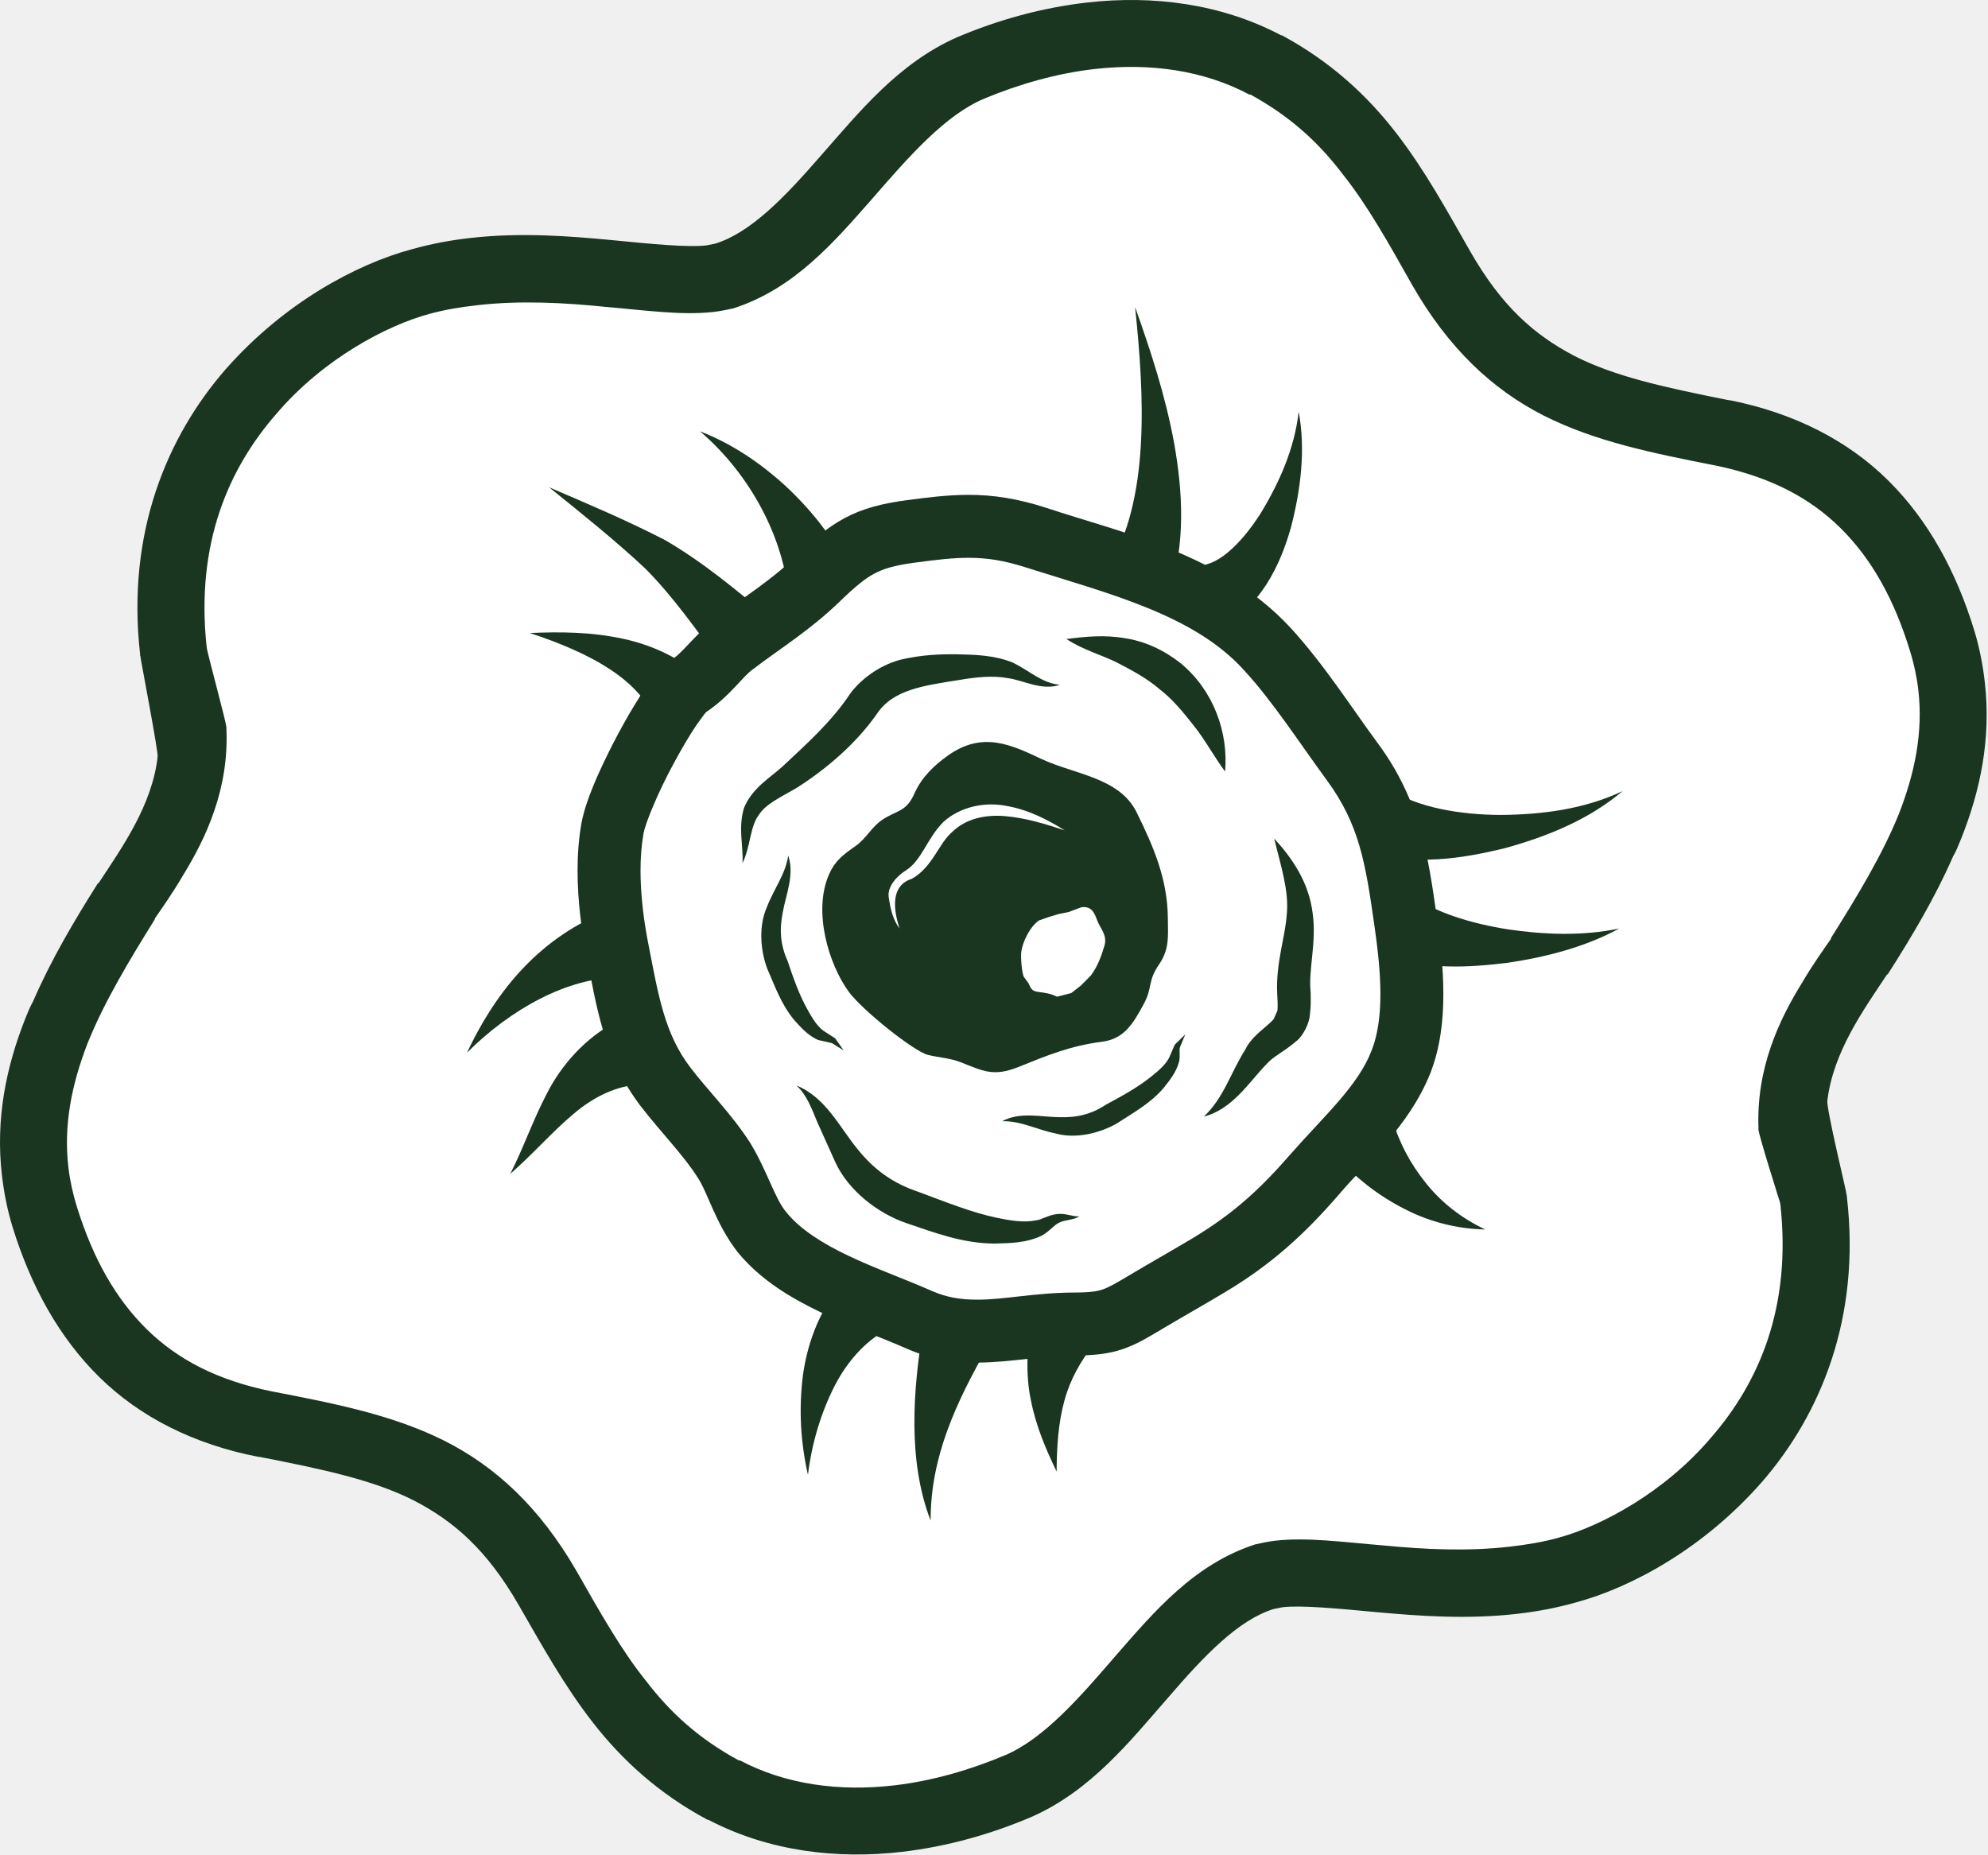
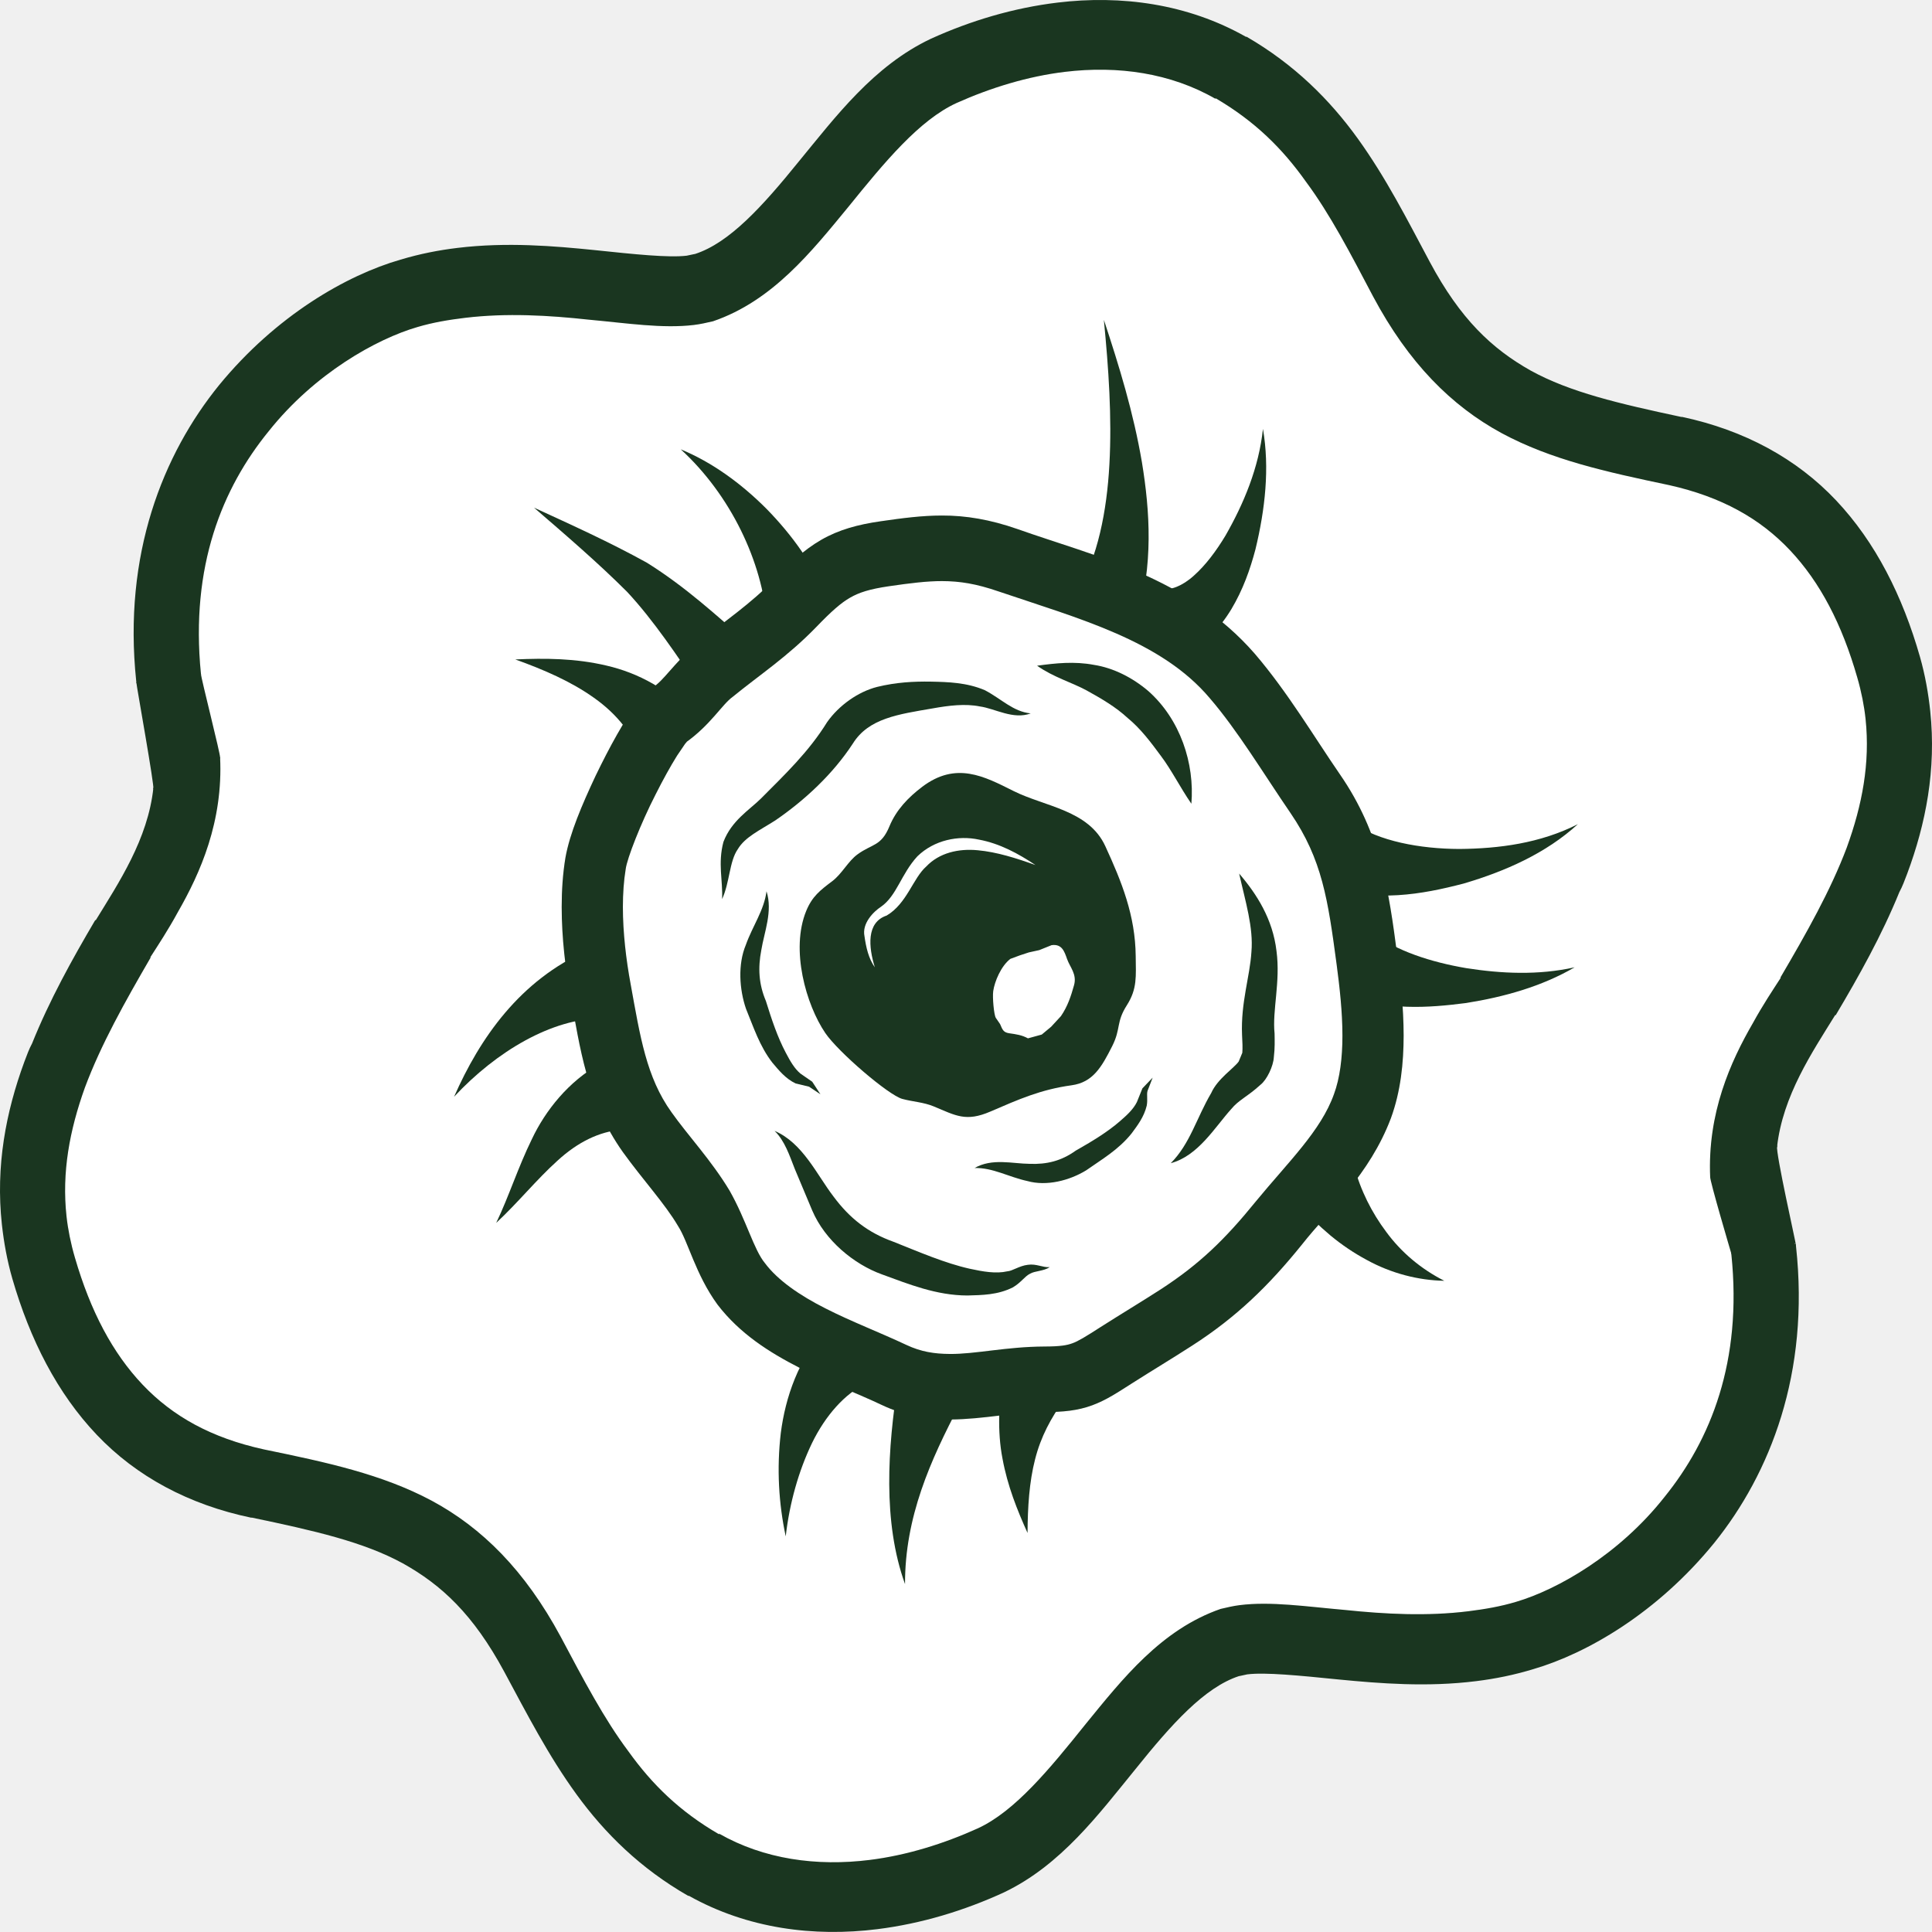
- <svg xmlns="http://www.w3.org/2000/svg" width="100%" height="100%" viewBox="0 0 1283 1197" version="1.1" xml:space="preserve" style="fill-rule:evenodd;clip-rule:evenodd;stroke-linecap:round;stroke-linejoin:round;stroke-miterlimit:1.5;">
-   <g transform="matrix(1,0,0,1,-594.462,-869.645)">
+ <svg xmlns="http://www.w3.org/2000/svg" width="100%" height="100%" viewBox="0 0 1197 1197" version="1.1" xml:space="preserve" style="fill-rule:evenodd;clip-rule:evenodd;stroke-linecap:round;stroke-linejoin:round;stroke-miterlimit:1.5;">
+   <g transform="matrix(0.933598,0,0,1,-554.988,-869.645)">
    <g>
      <path d="M1050.31,1329.17C1066.47,1318.18 1073.69,1306.05 1080.74,1301.35C1098.41,1287.87 1117.15,1276.44 1136.13,1258.15C1146.22,1248.36 1152.67,1243.08 1158.67,1239.9C1164.66,1236.71 1171.46,1234.61 1184.54,1232.83C1198.74,1230.9 1209.69,1229.66 1219.56,1229.67C1231.42,1229.7 1242.12,1231.24 1257.38,1236.15C1310.41,1252.95 1365.03,1266.42 1397.33,1302.24C1415.9,1322.36 1432.93,1348.91 1450.92,1373.43C1471.92,1402.15 1475.74,1427.08 1481.45,1466.88C1483.48,1481.15 1485.35,1496.68 1485.34,1511.26C1485.36,1524.99 1483.63,1537.74 1479.72,1547.54C1471.08,1570.25 1449.43,1589.52 1427.92,1613.95C1407.27,1637.72 1390.29,1653.01 1364.67,1668.53C1351.85,1676.24 1338.64,1683.65 1324.99,1691.76C1315.04,1697.76 1309.82,1700.7 1306.14,1701.89C1302.5,1703.13 1298.24,1703.88 1287.37,1703.91C1262.2,1704.02 1241.72,1708.66 1224.88,1708.51C1214.49,1708.48 1205.58,1707.13 1195.99,1702.93C1178.53,1695.26 1159.31,1688.41 1142.21,1680.27C1125.08,1672.2 1110.58,1662.83 1102.11,1652.27C1094.7,1643.93 1089.75,1625.65 1078.64,1607.34C1066.42,1588.37 1050.91,1573.08 1040.08,1558.76C1023.39,1537.08 1019.31,1511.95 1012.97,1479.38C1009.98,1464.39 1007.83,1447.42 1007.83,1431.6C1007.83,1423.25 1008.43,1415.22 1009.7,1408.07C1010.58,1401.56 1019.69,1379.78 1029.49,1361.93C1034.39,1352.82 1039.51,1344.2 1043.75,1337.87L1049.08,1330.53L1050.31,1329.17Z" style="fill:white;" />
      <path d="M740.029,1338.84C739.639,1334.65 728.369,1293.53 727.384,1287.73L727.878,1287.67L727.783,1286.83C720.742,1220.49 741.959,1172.06 772.842,1136.74C803.245,1101.05 844.296,1079.64 871.426,1072.29C881.864,1069.38 892.438,1067.77 903.059,1066.57C930.676,1063.46 958.827,1065.02 984.939,1067.67C1011.01,1069.91 1034.19,1073.32 1055.02,1070.98C1059.28,1070.5 1063.47,1069.59 1067.67,1068.68C1107.13,1056.07 1132.96,1025.62 1157.38,997.911C1181.75,969.784 1204.66,943.966 1229.3,933.449C1251.9,924.011 1276.49,916.941 1301.13,914.166C1336.41,910.194 1371.36,914.868 1401.13,930.882L1401.08,930.449C1427.21,944.726 1445.46,961.599 1461.12,982.205C1477.16,1002.35 1490.65,1026.65 1505.71,1053.35C1529.29,1094.59 1557.66,1121.09 1590.97,1137.99C1623.82,1154.51 1660.38,1162.01 1702.18,1170.21C1736.99,1177.49 1762.6,1190.95 1782.46,1210.65C1802.32,1230.37 1816.85,1256.27 1827.06,1289.54C1829.77,1298.28 1831.62,1307.11 1832.53,1315.17C1835.59,1342.38 1830.33,1368.35 1819.99,1394.9C1809.23,1421.5 1793.26,1447.83 1776.1,1475.15L1776.15,1475.58C1770.97,1483.03 1764.27,1492.4 1757.78,1503.46C1742.84,1527.52 1727.5,1559.36 1729.4,1599.17L1729.9,1599.15C1730.58,1604.01 1742.56,1641.97 1743.83,1645.99L1743.36,1646.05L1743.46,1646.89C1750.79,1713.2 1729.77,1761.72 1699.04,1797.17C1668.79,1832.99 1627.83,1854.57 1600.73,1862.04C1590.31,1864.99 1579.74,1866.65 1569.12,1867.89C1541.52,1871.12 1513.36,1869.68 1487.24,1867.14C1461.16,1865.02 1437.96,1861.7 1417.14,1864.13C1412.89,1864.63 1408.7,1865.56 1404.5,1866.48C1365.1,1879.26 1339.4,1909.83 1315.09,1937.63C1290.85,1965.86 1268.05,1991.78 1243.45,2002.4C1220.89,2011.93 1196.34,2019.11 1171.71,2021.99C1136.44,2026.11 1101.48,2021.59 1071.64,2005.7L1071.69,2006.13C1045.49,1991.97 1027.17,1975.17 1011.42,1954.63C995.299,1934.56 981.703,1910.31 966.531,1883.67C942.784,1842.54 914.296,1816.16 880.911,1799.4C848,1783.02 811.406,1775.68 769.57,1767.65C734.727,1760.53 709.058,1747.17 689.115,1727.55C669.171,1707.92 654.53,1682.09 644.187,1648.86C641.44,1640.13 639.55,1631.31 638.607,1623.25C635.428,1596.06 640.573,1570.06 650.802,1543.47C661.453,1516.82 677.313,1490.43 694.353,1463.03L694.303,1462.61C699.449,1455.13 706.106,1445.73 712.557,1434.65C727.385,1410.52 742.592,1378.62 740.523,1338.81L740.029,1338.84ZM1027.66,1295.47C1022.69,1298.74 1020.52,1301.48 1017.76,1304.66C1008.97,1315.44 999.043,1332.27 989.713,1350.32C980.53,1368.57 972.61,1385.95 969.711,1400.94C967.918,1411.04 967.213,1421.35 967.213,1431.6C967.222,1451.01 969.746,1470.29 973.123,1487.29C979.32,1517.85 983.664,1551.66 1007.81,1583.42C1021.06,1600.6 1035.75,1615.43 1044.4,1629.19C1051.2,1638.93 1056.01,1659.22 1070.61,1677.91C1085.47,1696.04 1105.26,1707.63 1124.8,1716.97C1144.37,1726.23 1164.18,1733.26 1179.57,1740.08C1195.24,1747.04 1210.75,1749.15 1224.88,1749.13C1248.04,1748.97 1267.85,1744.39 1287.37,1744.52C1299.79,1744.54 1309.74,1743.63 1319.38,1740.29C1328.98,1736.93 1336.13,1732.36 1345.78,1726.65C1358.81,1718.91 1372.07,1711.48 1385.63,1703.32C1414.96,1685.72 1436.46,1666.24 1458.64,1640.52C1476.79,1619.06 1503.35,1597.42 1517.51,1562.45C1524.07,1545.7 1525.93,1528.13 1525.96,1511.26C1525.95,1493.35 1523.77,1476.03 1521.67,1461.16C1516.18,1422.22 1511,1386.33 1483.63,1349.36C1466.68,1326.4 1449.13,1298.63 1427.25,1274.76C1382.73,1226.92 1319.83,1214.07 1269.92,1197.5C1251.52,1191.5 1235.4,1189.02 1219.56,1189.05C1206.35,1189.06 1193.62,1190.62 1179.1,1192.58C1163.78,1194.61 1151.09,1197.85 1139.49,1204.09C1127.89,1210.33 1118.65,1218.57 1107.88,1228.97C1092.85,1243.59 1075.99,1254.04 1056.22,1268.97C1041.43,1280.79 1034.71,1291.65 1027.66,1295.46L1027.66,1295.47Z" style="fill:white;" />
      <g transform="matrix(1,0,0,1,4.33997,16.5755)">
        <g>
          <g transform="matrix(8.6492,-0.973974,0.973974,8.6492,1845.5,1066.44)">
            <path d="M0,26.283C0,30.459 -1.229,34.192 -3.046,37.583C-3.292,38.024 -3.488,38.418 -3.782,38.81C-5.453,41.709 -7.516,44.411 -9.58,46.966L-9.629,46.966C-11.643,49.373 -14.247,52.221 -15.082,55.808L-17.292,57.577L-20.387,57.381C-20.092,52.811 -17.931,49.373 -15.917,46.818C-15.033,45.639 -14.148,44.656 -13.461,43.871L-13.461,43.822C-11.151,40.923 -8.989,38.123 -7.418,35.224C-5.896,32.326 -4.962,29.428 -4.962,26.283C-4.962,25.35 -5.06,24.318 -5.257,23.286C-5.994,19.356 -7.32,16.212 -9.334,13.706C-11.348,11.201 -14.099,9.335 -17.98,8.057C-22.647,6.583 -26.725,5.257 -30.262,2.948C-33.848,0.59 -36.747,-2.8 -38.908,-7.811C-40.284,-11.053 -41.512,-14.001 -43.084,-16.507C-44.607,-19.061 -46.474,-21.222 -49.274,-23.188L-49.274,-23.138C-52.467,-25.349 -56.397,-26.332 -60.476,-26.332C-63.325,-26.332 -66.223,-25.841 -68.925,-25.054C-71.873,-24.17 -74.821,-21.517 -77.964,-18.619C-81.109,-15.77 -84.449,-12.625 -89.116,-11.692C-89.608,-11.643 -90.098,-11.593 -90.59,-11.593C-92.998,-11.593 -95.601,-12.281 -98.549,-12.871C-101.496,-13.51 -104.69,-14.05 -107.883,-14.05C-109.111,-14.05 -110.339,-14.001 -111.568,-13.804C-114.76,-13.313 -119.722,-11.397 -123.652,-7.713C-127.632,-4.077 -130.677,1.179 -130.726,8.844L-130.726,8.941L-135.688,8.991L-135.688,8.844C-135.688,-0.245 -131.856,-6.976 -127.042,-11.397C-122.178,-15.819 -116.529,-18.078 -112.304,-18.717C-110.781,-18.963 -109.356,-19.061 -107.883,-19.061C-104.1,-19.061 -100.563,-18.373 -97.516,-17.735C-94.521,-17.096 -91.966,-16.555 -90.59,-16.555L-90,-16.604L-89.952,-16.604C-87.25,-17.096 -84.449,-19.405 -81.354,-22.255C-78.21,-25.104 -74.918,-28.395 -70.35,-29.82C-67.206,-30.753 -63.865,-31.294 -60.476,-31.294C-55.612,-31.294 -50.65,-30.114 -46.474,-27.265L-46.425,-27.265C-43.035,-24.906 -40.628,-22.107 -38.81,-19.11C-36.993,-16.113 -35.715,-12.969 -34.34,-9.776C-32.472,-5.453 -30.311,-3.095 -27.56,-1.228C-24.76,0.638 -21.125,1.867 -16.506,3.341L-16.457,3.341C-11.839,4.815 -8.106,7.271 -5.453,10.562C-2.8,13.854 -1.179,17.883 -0.344,22.353C-0.098,23.679 0,25.006 0,26.283" style="fill:rgb(26,54,32);fill-rule:nonzero;" />
          </g>
          <g transform="matrix(-8.64498,1.01077,-1.01077,-8.64498,617.937,1838.9)">
            <path d="M0,26.283C0,30.459 -1.229,34.192 -3.046,37.583C-3.292,38.024 -3.488,38.418 -3.782,38.81C-5.453,41.709 -7.516,44.411 -9.58,46.966L-9.629,46.966C-11.643,49.373 -14.247,52.221 -15.082,55.808L-17.292,57.577L-20.387,57.381C-20.092,52.811 -17.931,49.373 -15.917,46.818C-15.033,45.639 -14.148,44.656 -13.461,43.871L-13.461,43.822C-11.151,40.923 -8.989,38.123 -7.418,35.224C-5.896,32.326 -4.962,29.428 -4.962,26.283C-4.962,25.35 -5.06,24.318 -5.257,23.286C-5.994,19.356 -7.32,16.212 -9.334,13.706C-11.348,11.201 -14.099,9.335 -17.98,8.057C-22.647,6.583 -26.725,5.257 -30.262,2.948C-33.848,0.59 -36.747,-2.8 -38.908,-7.811C-40.284,-11.053 -41.512,-14.001 -43.084,-16.507C-44.607,-19.061 -46.474,-21.222 -49.274,-23.188L-49.274,-23.138C-52.467,-25.349 -56.397,-26.332 -60.476,-26.332C-63.325,-26.332 -66.223,-25.841 -68.925,-25.054C-71.873,-24.17 -74.821,-21.517 -77.964,-18.619C-81.109,-15.77 -84.449,-12.625 -89.116,-11.692C-89.608,-11.643 -90.098,-11.593 -90.59,-11.593C-92.998,-11.593 -95.601,-12.281 -98.549,-12.871C-101.496,-13.51 -104.69,-14.05 -107.883,-14.05C-109.111,-14.05 -110.339,-14.001 -111.568,-13.804C-114.76,-13.313 -119.722,-11.397 -123.652,-7.713C-127.632,-4.077 -130.677,1.179 -130.726,8.844L-130.726,8.941L-135.688,8.991L-135.688,8.844C-135.688,-0.245 -131.856,-6.976 -127.042,-11.397C-122.178,-15.819 -116.529,-18.078 -112.304,-18.717C-110.781,-18.963 -109.356,-19.061 -107.883,-19.061C-104.1,-19.061 -100.563,-18.373 -97.516,-17.735C-94.521,-17.096 -91.966,-16.555 -90.59,-16.555L-90,-16.604L-89.952,-16.604C-87.25,-17.096 -84.449,-19.405 -81.354,-22.255C-78.21,-25.104 -74.918,-28.395 -70.35,-29.82C-67.206,-30.753 -63.865,-31.294 -60.476,-31.294C-55.612,-31.294 -50.65,-30.114 -46.474,-27.265L-46.425,-27.265C-43.035,-24.906 -40.628,-22.107 -38.81,-19.11C-36.993,-16.113 -35.715,-12.969 -34.34,-9.776C-32.472,-5.453 -30.311,-3.095 -27.56,-1.228C-24.76,0.638 -21.125,1.867 -16.506,3.341L-16.457,3.341C-11.839,4.815 -8.106,7.271 -5.453,10.562C-2.8,13.854 -1.179,17.883 -0.344,22.353C-0.098,23.679 0,25.006 0,26.283" style="fill:rgb(26,54,32);fill-rule:nonzero;" />
          </g>
          <path d="M1781.39,1624.34C1781.81,1624.43 1767.69,1566.68 1768.99,1563.08C1769.62,1561.35 1726.23,1580.8 1725.55,1582.09C1724.89,1583.34 1739.6,1629.76 1739.6,1629.76C1739.6,1629.76 1780.96,1624.25 1781.39,1624.34Z" style="fill:rgb(26,54,32);fill-opacity:0;stroke:rgb(26,54,32);stroke-width:1px;" />
          <path d="M735.683,1322.58C735.147,1323.87 692.321,1341.74 692.352,1341.71C693.377,1340.93 681.113,1277.32 681.142,1276.1C681.183,1274.4 722.982,1268 722.975,1270.59C722.968,1273.18 736.219,1321.29 735.683,1322.58Z" style="fill:rgb(26,54,32);" />
        </g>
        <path d="M1781.39,1624.34C1780.96,1624.25 1739.6,1629.76 1739.6,1629.76C1739.6,1629.76 1724.89,1583.34 1725.55,1582.09C1726.23,1580.8 1769.62,1561.35 1768.99,1563.08C1767.69,1566.68 1781.81,1624.43 1781.39,1624.34Z" style="fill:rgb(26,54,32);" />
        <path d="M735.683,1322.58C736.219,1321.29 722.968,1273.18 722.975,1270.59C722.982,1268 681.183,1274.4 681.142,1276.1C681.113,1277.32 693.377,1340.93 692.352,1341.71C692.321,1341.74 735.147,1323.87 735.683,1322.58Z" style="fill:none;stroke:rgb(26,54,32);stroke-width:1px;" />
      </g>
      <g transform="matrix(8.70387,0,0,8.70387,1038.44,1625.48)">
        <path d="M0,-35.937L1.236,-33.958C3.183,-35.242 4.032,-36.688 4.86,-37.24C6.891,-38.789 9.044,-40.101 11.224,-42.203C12.383,-43.328 13.125,-43.935 13.814,-44.3C14.502,-44.666 15.283,-44.907 16.786,-45.112C18.417,-45.334 19.675,-45.476 20.809,-45.475C22.172,-45.471 23.402,-45.295 25.155,-44.731C31.247,-42.8 37.523,-41.253 41.234,-37.138C43.367,-34.826 45.324,-31.775 47.391,-28.958C49.804,-25.658 50.242,-22.794 50.898,-18.222C51.132,-16.582 51.346,-14.798 51.345,-13.123C51.348,-11.545 51.149,-10.081 50.7,-8.954C49.707,-6.345 47.22,-4.132 44.748,-1.325C42.376,1.406 40.425,3.163 37.482,4.946C36.009,5.832 34.491,6.683 32.923,7.615C31.779,8.304 31.18,8.642 30.757,8.779C30.339,8.922 29.849,9.008 28.6,9.011C25.708,9.024 23.356,9.557 21.421,9.539C20.227,9.536 19.203,9.381 18.101,8.898C16.096,8.017 13.887,7.23 11.923,6.295C9.955,5.368 8.288,4.291 7.316,3.078C6.464,2.12 5.895,0.02 4.619,-2.084C3.215,-4.263 1.433,-6.02 0.189,-7.666C-1.729,-10.156 -2.198,-13.043 -2.926,-16.786C-3.27,-18.508 -3.517,-20.457 -3.517,-22.275C-3.517,-23.235 -3.448,-24.157 -3.302,-24.979C-3.201,-25.726 -2.154,-28.229 -1.028,-30.279C-0.465,-31.326 0.123,-32.317 0.61,-33.044L1.223,-33.887L1.376,-34.057L1.263,-34.172L1.365,-34.05L1.376,-34.057L1.263,-34.172L1.365,-34.05L0.609,-34.962L1.236,-33.958L1.365,-34.05L0.609,-34.962L1.236,-33.958L0,-35.937L-1.237,-37.916C-1.809,-37.54 -2.058,-37.225 -2.375,-36.859C-3.385,-35.621 -4.526,-33.687 -5.598,-31.613C-6.653,-29.517 -7.563,-27.52 -7.896,-25.798C-8.102,-24.637 -8.183,-23.453 -8.183,-22.275C-8.182,-20.045 -7.892,-17.83 -7.504,-15.877C-6.792,-12.366 -6.293,-8.481 -3.519,-4.832C-1.997,-2.858 -0.309,-1.155 0.685,0.426C1.466,1.546 2.019,3.877 3.696,6.024C5.404,8.107 7.677,9.438 9.922,10.511C12.171,11.575 14.447,12.383 16.215,13.167C18.015,13.966 19.797,14.209 21.421,14.206C24.082,14.188 26.357,13.662 28.6,13.677C30.027,13.679 31.17,13.575 32.278,13.191C33.381,12.805 34.202,12.28 35.311,11.624C36.808,10.734 38.332,9.881 39.89,8.943C43.259,6.921 45.729,4.683 48.278,1.728C50.363,-0.737 53.414,-3.224 55.041,-7.241C55.795,-9.166 56.009,-11.184 56.012,-13.123C56.011,-15.181 55.761,-17.17 55.519,-18.879C54.889,-23.353 54.293,-27.476 51.149,-31.724C49.202,-34.361 47.185,-37.552 44.671,-40.295C39.556,-45.791 32.33,-47.268 26.595,-49.171C24.481,-49.861 22.629,-50.146 20.809,-50.142C19.292,-50.141 17.829,-49.962 16.161,-49.737C14.401,-49.503 12.943,-49.131 11.61,-48.414C10.277,-47.697 9.216,-46.75 7.979,-45.556C6.252,-43.876 4.314,-42.675 2.043,-40.96C0.344,-39.602 -0.428,-38.354 -1.238,-37.916L0,-35.937Z" style="fill:rgb(26,54,32);fill-rule:nonzero;" />
      </g>
      <g transform="matrix(8.70387,0,0,8.70387,936.435,1338.31)">
        <path d="M0,-6.905C2.261,-6.999 4.566,-6.992 6.95,-6.468C9.301,-5.961 11.844,-4.783 13.737,-2.585L9.551,0.094C9.044,-1.501 7.763,-3.012 6.003,-4.17C4.251,-5.34 2.143,-6.186 0,-6.905" style="fill:rgb(26,54,32);fill-rule:nonzero;" />
      </g>
      <g transform="matrix(8.70387,0,0,8.70387,1327.02,1254.03)">
        <path d="M0,-21.395C1.162,-18.12 2.257,-14.795 2.902,-11.259C3.519,-7.746 3.778,-3.926 2.509,0L-2.024,-2.038C-0.473,-4.47 0.228,-7.762 0.422,-11.102C0.622,-14.467 0.359,-17.94 0,-21.395" style="fill:rgb(26,54,32);fill-rule:nonzero;" />
      </g>
      <g transform="matrix(8.70387,0,0,8.70387,948.843,1297.71)">
        <path d="M0,-13.045C2.885,-11.806 5.731,-10.609 8.602,-9.129C11.543,-7.413 13.893,-5.399 16.389,-3.348L12.721,0C10.97,-2.439 9.117,-5.03 7.105,-7.046C4.896,-9.109 2.422,-11.092 0,-13.045" style="fill:rgb(26,54,32);fill-rule:nonzero;" />
      </g>
      <g transform="matrix(-6.05314,6.25433,6.25433,6.05314,1168.56,1203.01)">
        <path d="M5.236,-14.493C4.241,-12.146 3.776,-9.517 3.732,-6.847C3.716,-4.171 4.078,-1.413 5.236,1.341L9.485,-1.234C6.666,-4.446 4.927,-9.485 5.236,-14.493" style="fill:rgb(26,54,32);fill-rule:nonzero;" />
      </g>
      <g transform="matrix(8.70387,0,0,8.70387,1432.6,1277.15)">
        <path d="M0,-16.29C0.517,-13.501 0.167,-10.568 -0.573,-7.711C-0.98,-6.28 -1.519,-4.846 -2.417,-3.443C-3.303,-2.092 -4.669,-0.567 -6.948,0L-7.605,-4.926C-7.096,-4.778 -6.142,-5.098 -5.266,-5.845C-4.38,-6.579 -3.562,-7.597 -2.852,-8.702C-1.476,-10.949 -0.313,-13.514 0,-16.29" style="fill:rgb(26,54,32);fill-rule:nonzero;" />
      </g>
      <g transform="matrix(8.70387,0,0,8.70387,1492.01,1428.74)">
        <path d="M0,-5.659C2.004,-4.353 5.154,-3.814 8.142,-3.803C11.169,-3.827 14.317,-4.208 17.187,-5.569C14.749,-3.492 11.646,-2.213 8.469,-1.34C5.251,-0.558 1.856,0 -2.009,-1.111L0,-5.659Z" style="fill:rgb(26,54,32);fill-rule:nonzero;" />
      </g>
      <g transform="matrix(8.70387,0,0,8.70387,1505.52,1495.78)">
        <path d="M0,-5.55C1.742,-4.252 4.465,-3.445 7.109,-3.025C9.801,-2.631 12.611,-2.504 15.387,-3.082C12.88,-1.719 10.017,-0.971 7.105,-0.539C4.166,-0.185 1.155,0 -2.214,-1.1L0,-5.55Z" style="fill:rgb(26,54,32);fill-rule:nonzero;" />
      </g>
      <g transform="matrix(8.70387,0,0,8.70387,1493.91,1663.18)">
        <path d="M0,-7.962C0.117,-7.343 0.512,-6.433 0.9,-5.689C1.311,-4.912 1.803,-4.165 2.371,-3.461C3.497,-2.034 4.992,-0.847 6.782,0C4.819,-0.032 2.739,-0.52 0.847,-1.497C-0.107,-1.976 -1.029,-2.554 -1.895,-3.223C-2.776,-3.927 -3.542,-4.567 -4.385,-5.623L0,-7.962Z" style="fill:rgb(26,54,32);fill-rule:nonzero;" />
      </g>
      <g transform="matrix(8.70387,0,0,8.70387,1231.37,1837.13)">
        <path d="M0,-11.179C-2.237,-7.207 -4.184,-3.169 -4.171,1.604C-5.885,-2.825 -5.489,-8.098 -4.703,-12.783L0,-11.179Z" style="fill:rgb(26,54,32);fill-rule:nonzero;" />
      </g>
      <g transform="matrix(8.70387,0,0,8.70387,1300.56,1802.75)">
        <path d="M0,-7.558C-0.991,-6.27 -1.762,-4.954 -2.204,-3.329C-2.65,-1.718 -2.769,0.097 -2.779,1.915C-3.57,0.277 -4.306,-1.432 -4.688,-3.374C-5.092,-5.306 -4.984,-7.497 -4.586,-9.473L0,-7.558Z" style="fill:rgb(26,54,32);fill-rule:nonzero;" />
      </g>
      <g transform="matrix(8.70387,0,0,8.70387,1169.22,1787.29)">
        <path d="M0,-6.955C-1.613,-6.222 -3.094,-4.682 -4.125,-2.703C-5.142,-0.726 -5.838,1.563 -6.127,3.934C-6.662,1.592 -6.822,-0.883 -6.501,-3.434C-6.151,-5.962 -5.166,-8.68 -3.038,-10.889L0,-6.955Z" style="fill:rgb(26,54,32);fill-rule:nonzero;" />
      </g>
      <g transform="matrix(8.70387,0,0,8.70387,1006.87,1586.46)">
        <path d="M0,-1.938C-1.662,-1.811 -3.31,-1.079 -4.875,0.263C-6.44,1.574 -7.91,3.273 -9.548,4.692C-8.559,2.757 -7.891,0.753 -6.824,-1.28C-5.799,-3.304 -4.028,-5.389 -1.63,-6.63L0,-1.938Z" style="fill:rgb(26,54,32);fill-rule:nonzero;" />
      </g>
      <g transform="matrix(8.70387,0,0,8.70387,993.901,1506.93)">
        <path d="M0,-0.727C-3.785,-0.734 -8.044,1.613 -11.271,4.851C-9.313,0.7 -6.268,-3.44 -1.078,-5.578L0,-0.727Z" style="fill:rgb(26,54,32);fill-rule:nonzero;" />
      </g>
      <g transform="matrix(8.70387,0,0,8.70387,1073.66,1291.79)">
        <path d="M0,15.501C0.068,14.186 -0.335,12.968 0.102,11.43C0.721,9.91 2.08,9.155 2.948,8.355C4.795,6.622 6.603,5.023 8.011,2.899C8.913,1.706 10.371,0.74 11.822,0.395C13.276,0.065 14.596,0 15.914,0.019C17.253,0.046 18.649,0.08 20.032,0.628C21.323,1.262 22.187,2.155 23.531,2.281C22.197,2.749 20.793,1.927 19.656,1.786C18.544,1.575 17.292,1.718 16.062,1.924C13.453,2.344 11.172,2.621 9.969,4.431C8.445,6.605 6.299,8.464 4.062,9.896C2.878,10.602 1.75,11.078 1.197,11.948C0.548,12.814 0.589,14.313 0,15.501" style="fill:rgb(26,54,32);fill-rule:nonzero;" />
      </g>
      <g transform="matrix(8.70387,0,0,8.70387,1108.5,1672.29)">
        <path d="M0,-11.719C2.157,-10.853 3.213,-8.603 4.485,-7.055C5.732,-5.483 7.137,-4.468 9.058,-3.827C11.046,-3.089 12.968,-2.306 14.873,-1.906C15.892,-1.699 16.885,-1.536 17.744,-1.721C18.132,-1.74 18.648,-2.112 19.309,-2.185C19.969,-2.275 20.435,-1.981 20.98,-2.017C20.493,-1.721 19.855,-1.76 19.476,-1.549C19.076,-1.368 18.802,-0.93 18.178,-0.583C17.009,-0.03 15.795,-0.03 14.7,0C12.325,-0.005 10.216,-0.813 8.188,-1.502C6.042,-2.223 3.844,-3.922 2.873,-6.045L1.543,-9.003C1.131,-9.976 0.787,-10.995 0,-11.719" style="fill:rgb(26,54,32);fill-rule:nonzero;" />
      </g>
      <g transform="matrix(8.70387,0,0,8.70387,1103.15,1547.65)">
        <path d="M0,-14.454C0.487,-13.021 -0.175,-11.552 -0.398,-10.265C-0.66,-8.993 -0.595,-7.852 -0.048,-6.644C0.386,-5.336 0.842,-4.062 1.468,-2.963C1.798,-2.374 2.138,-1.818 2.594,-1.471L3.484,-0.898L4.113,0L3.242,-0.544L2.218,-0.774C1.449,-1.116 0.934,-1.716 0.456,-2.242C-0.534,-3.425 -1,-4.812 -1.565,-6.089C-2.071,-7.462 -2.199,-9.246 -1.58,-10.631C-1.065,-11.983 -0.187,-13.092 0,-14.454" style="fill:rgb(26,54,32);fill-rule:nonzero;" />
      </g>
      <g transform="matrix(8.70387,0,0,8.70387,1241.21,1548.71)">
        <path d="M0,5.125C1.332,4.406 2.893,4.816 4.195,4.826C5.497,4.875 6.61,4.625 7.712,3.888C8.928,3.242 10.111,2.582 11.092,1.785C11.619,1.361 12.111,0.935 12.378,0.427L12.798,-0.547L13.58,-1.311L13.187,-0.364C13.109,-0.091 13.215,0.23 13.128,0.684C12.917,1.499 12.412,2.105 11.971,2.664C10.966,3.834 9.675,4.523 8.508,5.29C7.236,6.016 5.499,6.436 4.03,6.052C2.613,5.768 1.376,5.084 0,5.125" style="fill:rgb(26,54,32);fill-rule:nonzero;" />
      </g>
      <g transform="matrix(8.70387,0,0,8.70387,1371.41,1410.88)">
        <path d="M0,20.616C1.478,19.228 1.956,17.413 3.084,15.623C3.563,14.608 4.824,13.853 5.181,13.378L5.456,12.757C5.487,12.422 5.465,11.968 5.436,11.485C5.332,9.175 6.033,7.35 6.15,5.584C6.317,3.845 5.688,1.98 5.215,0C6.569,1.472 7.78,3.254 8.062,5.511C8.377,7.705 7.731,9.738 7.916,11.386C7.924,11.888 7.945,12.424 7.86,13.067C7.826,13.705 7.329,14.681 6.841,15.035C5.785,15.929 5.203,16.091 4.599,16.775C3.356,18.063 2.092,20.095 0,20.616" style="fill:rgb(26,54,32);fill-rule:nonzero;" />
      </g>
      <g transform="matrix(8.70387,0,0,8.70387,1282.7,1364.8)">
        <path d="M0,-9.502C1.422,-9.684 2.841,-9.825 4.329,-9.563C5.816,-9.347 7.263,-8.665 8.483,-7.697C10.917,-5.68 12.023,-2.547 11.764,0.323C10.886,-0.871 10.262,-2.062 9.444,-3.077C8.646,-4.091 7.869,-5.044 6.909,-5.778C5.994,-6.568 4.928,-7.148 3.776,-7.743C2.621,-8.326 1.262,-8.674 0,-9.502" style="fill:rgb(26,54,32);fill-rule:nonzero;" />
      </g>
      <g transform="matrix(8.70387,0,0,8.70387,1307.22,1425.99)">
        <path d="M0,6.214C-0.234,6.991 -0.483,7.709 -0.997,8.41L-1.742,9.165L-2.46,9.723L-3.512,9.993C-3.982,9.755 -4.401,9.704 -4.942,9.631C-5.404,9.568 -5.458,9.357 -5.637,8.979L-5.964,8.534C-6.103,8.333 -6.229,7.088 -6.161,6.63C-6.057,5.949 -5.566,4.844 -4.854,4.336L-4.126,4.084L-3.443,3.875L-2.652,3.713L-1.711,3.36C-0.924,3.257 -0.737,3.799 -0.531,4.346C-0.311,4.931 0.238,5.426 0,6.214M-7.351,-3.397C-8.808,-3.526 -10.271,-3.218 -11.267,-2.24C-12.281,-1.405 -12.74,0.398 -14.286,1.252C-15.851,1.741 -15.664,3.499 -15.188,4.936C-15.666,4.309 -15.856,3.519 -15.977,2.722C-16.179,1.808 -15.292,0.975 -14.713,0.623C-13.511,-0.16 -13.186,-1.706 -11.939,-2.968C-10.658,-4.128 -8.815,-4.47 -7.253,-4.154C-5.661,-3.876 -4.249,-3.16 -2.938,-2.342C-4.401,-2.83 -5.884,-3.273 -7.351,-3.397M4.703,4.143C4.674,1.252 3.638,-1.147 2.386,-3.685C1.12,-6.261 -2.221,-6.496 -4.618,-7.615C-6.85,-8.659 -8.998,-9.738 -11.587,-7.904C-12.631,-7.163 -13.552,-6.278 -14.072,-5.104C-14.705,-3.666 -15.384,-3.868 -16.508,-3.103C-17.234,-2.609 -17.68,-1.73 -18.432,-1.196C-19.367,-0.539 -19.961,-0.112 -20.417,0.917C-21.635,3.679 -20.43,7.6 -18.964,9.616C-17.976,10.973 -14.133,14.045 -13.092,14.305C-12.278,14.509 -11.471,14.537 -10.687,14.841C-9.007,15.496 -8.241,15.952 -6.387,15.208C-4.215,14.334 -2.547,13.638 -0.187,13.334C1.444,13.125 2.104,12.04 2.915,10.539C3.589,9.284 3.191,8.859 4.033,7.629C4.829,6.459 4.717,5.571 4.703,4.143" style="fill:rgb(26,54,32);fill-rule:nonzero;" />
      </g>
    </g>
  </g>
</svg>
